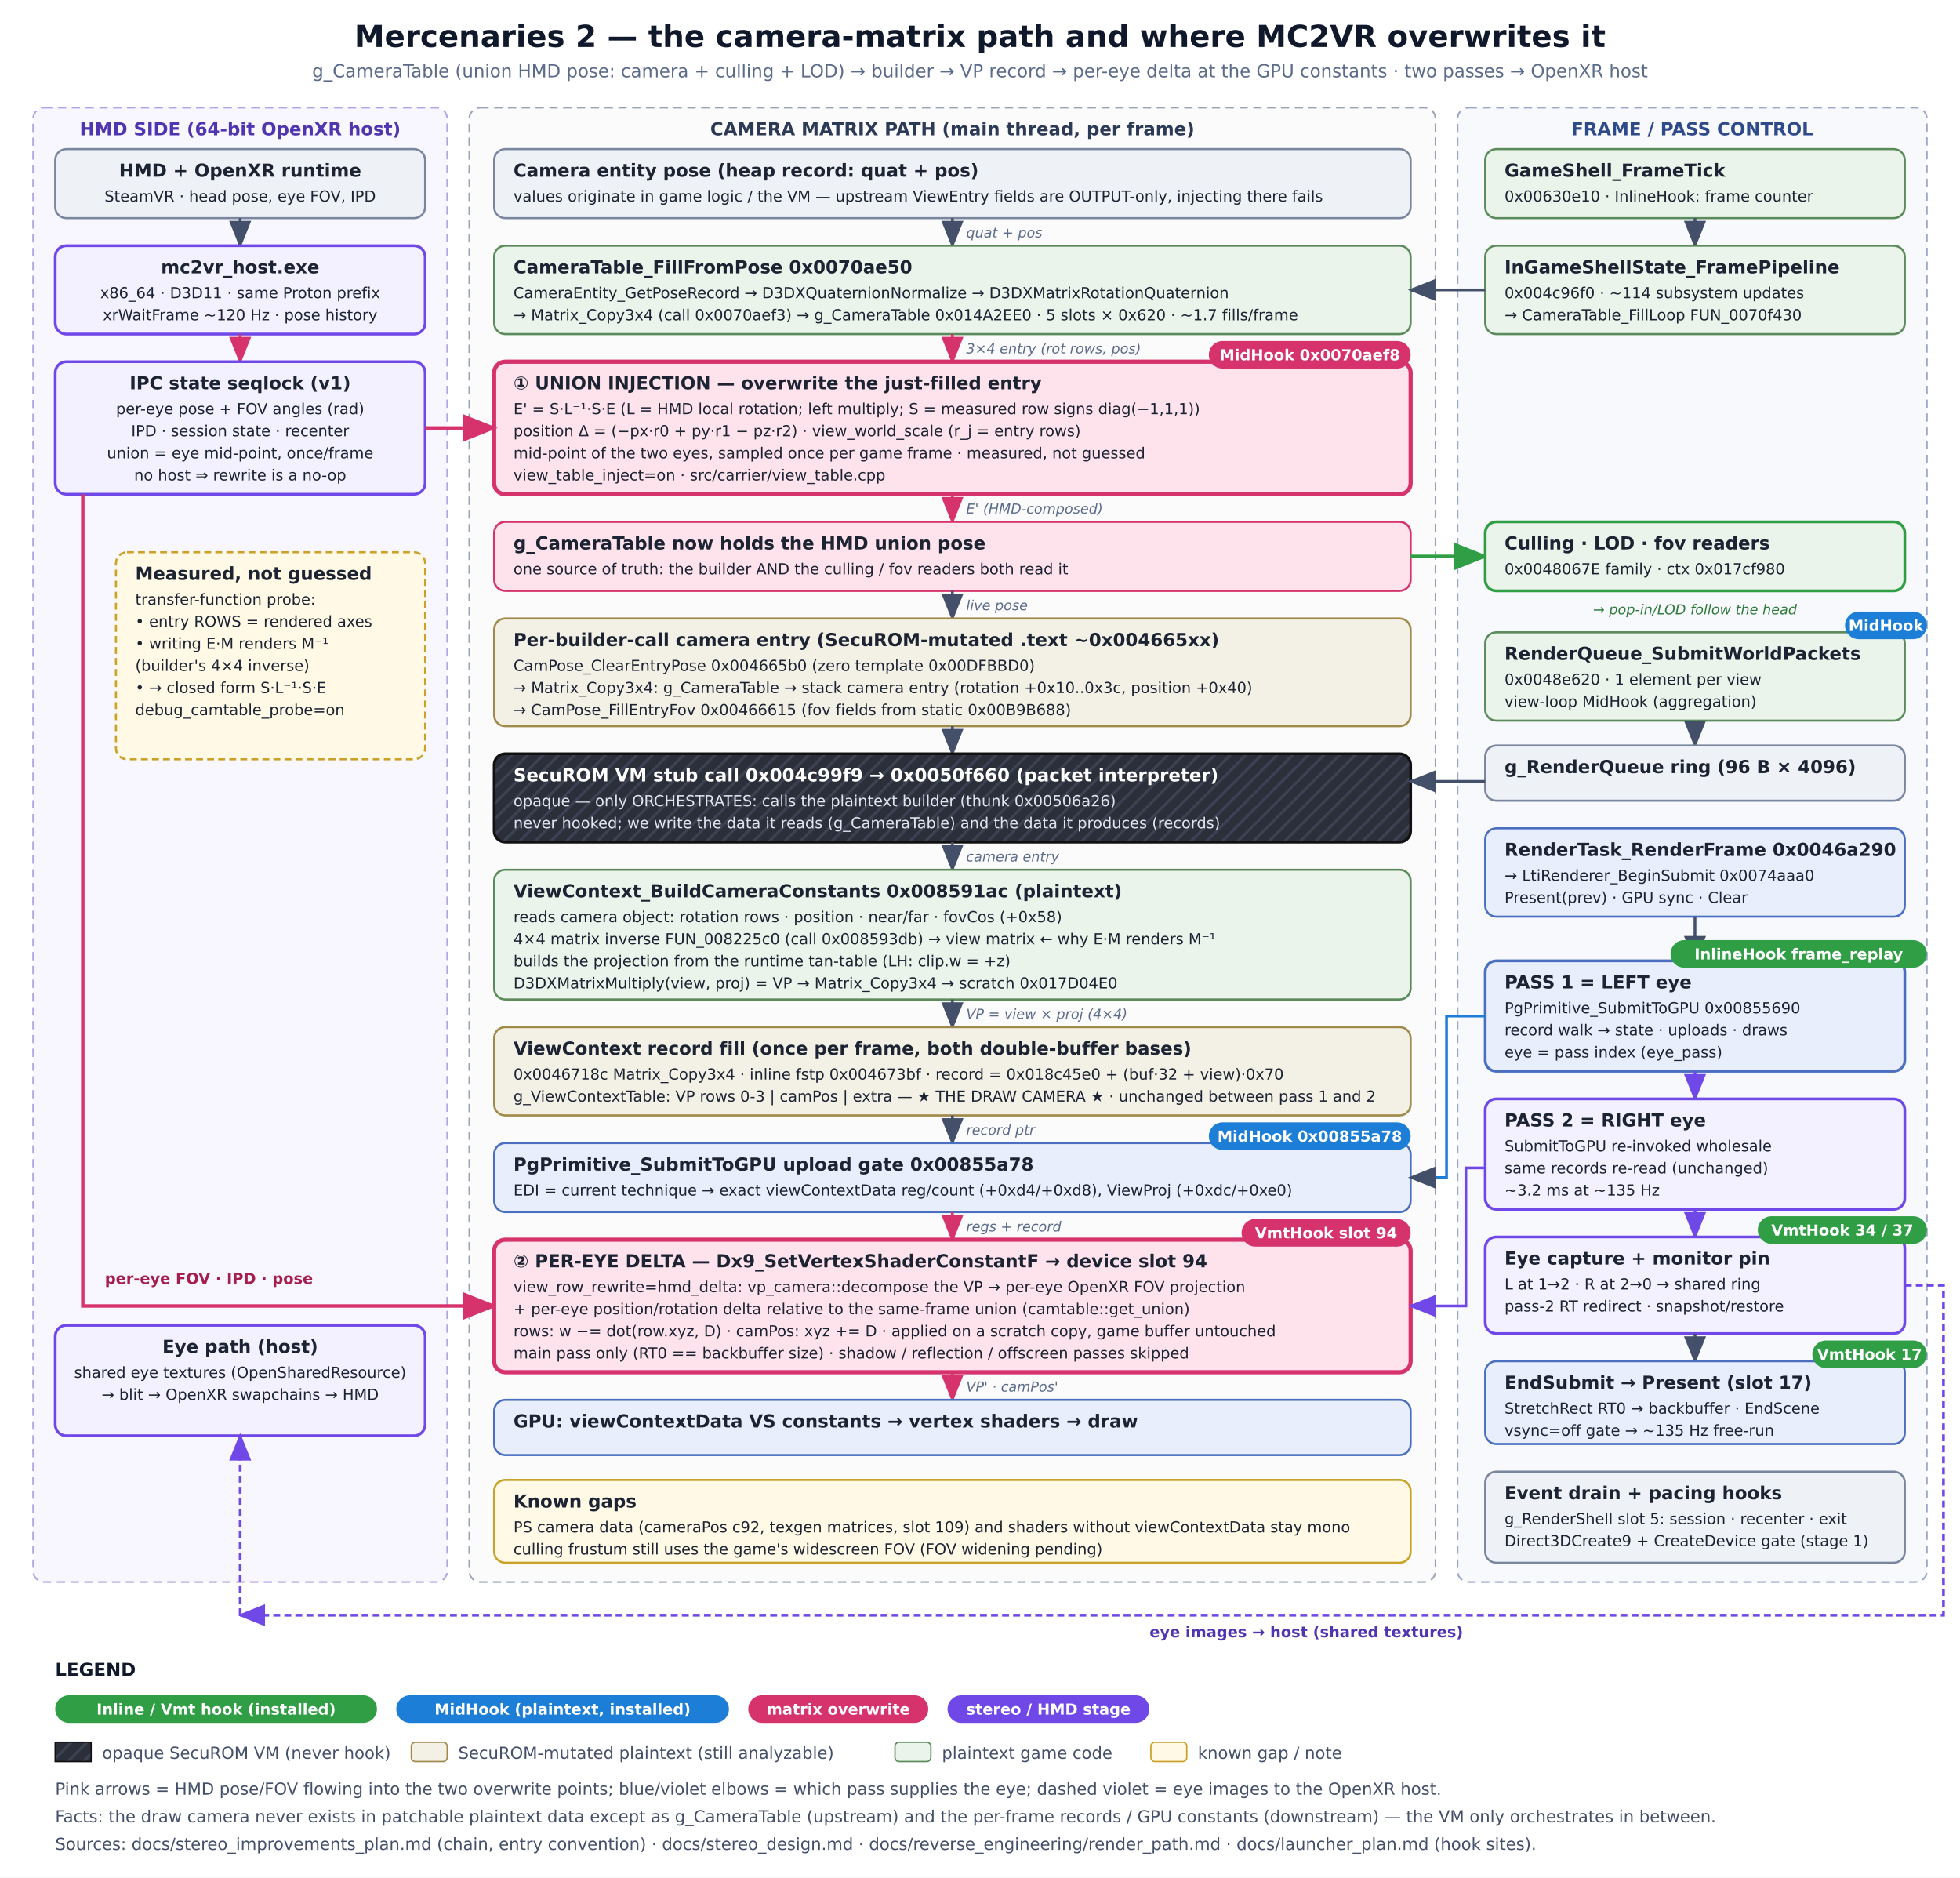
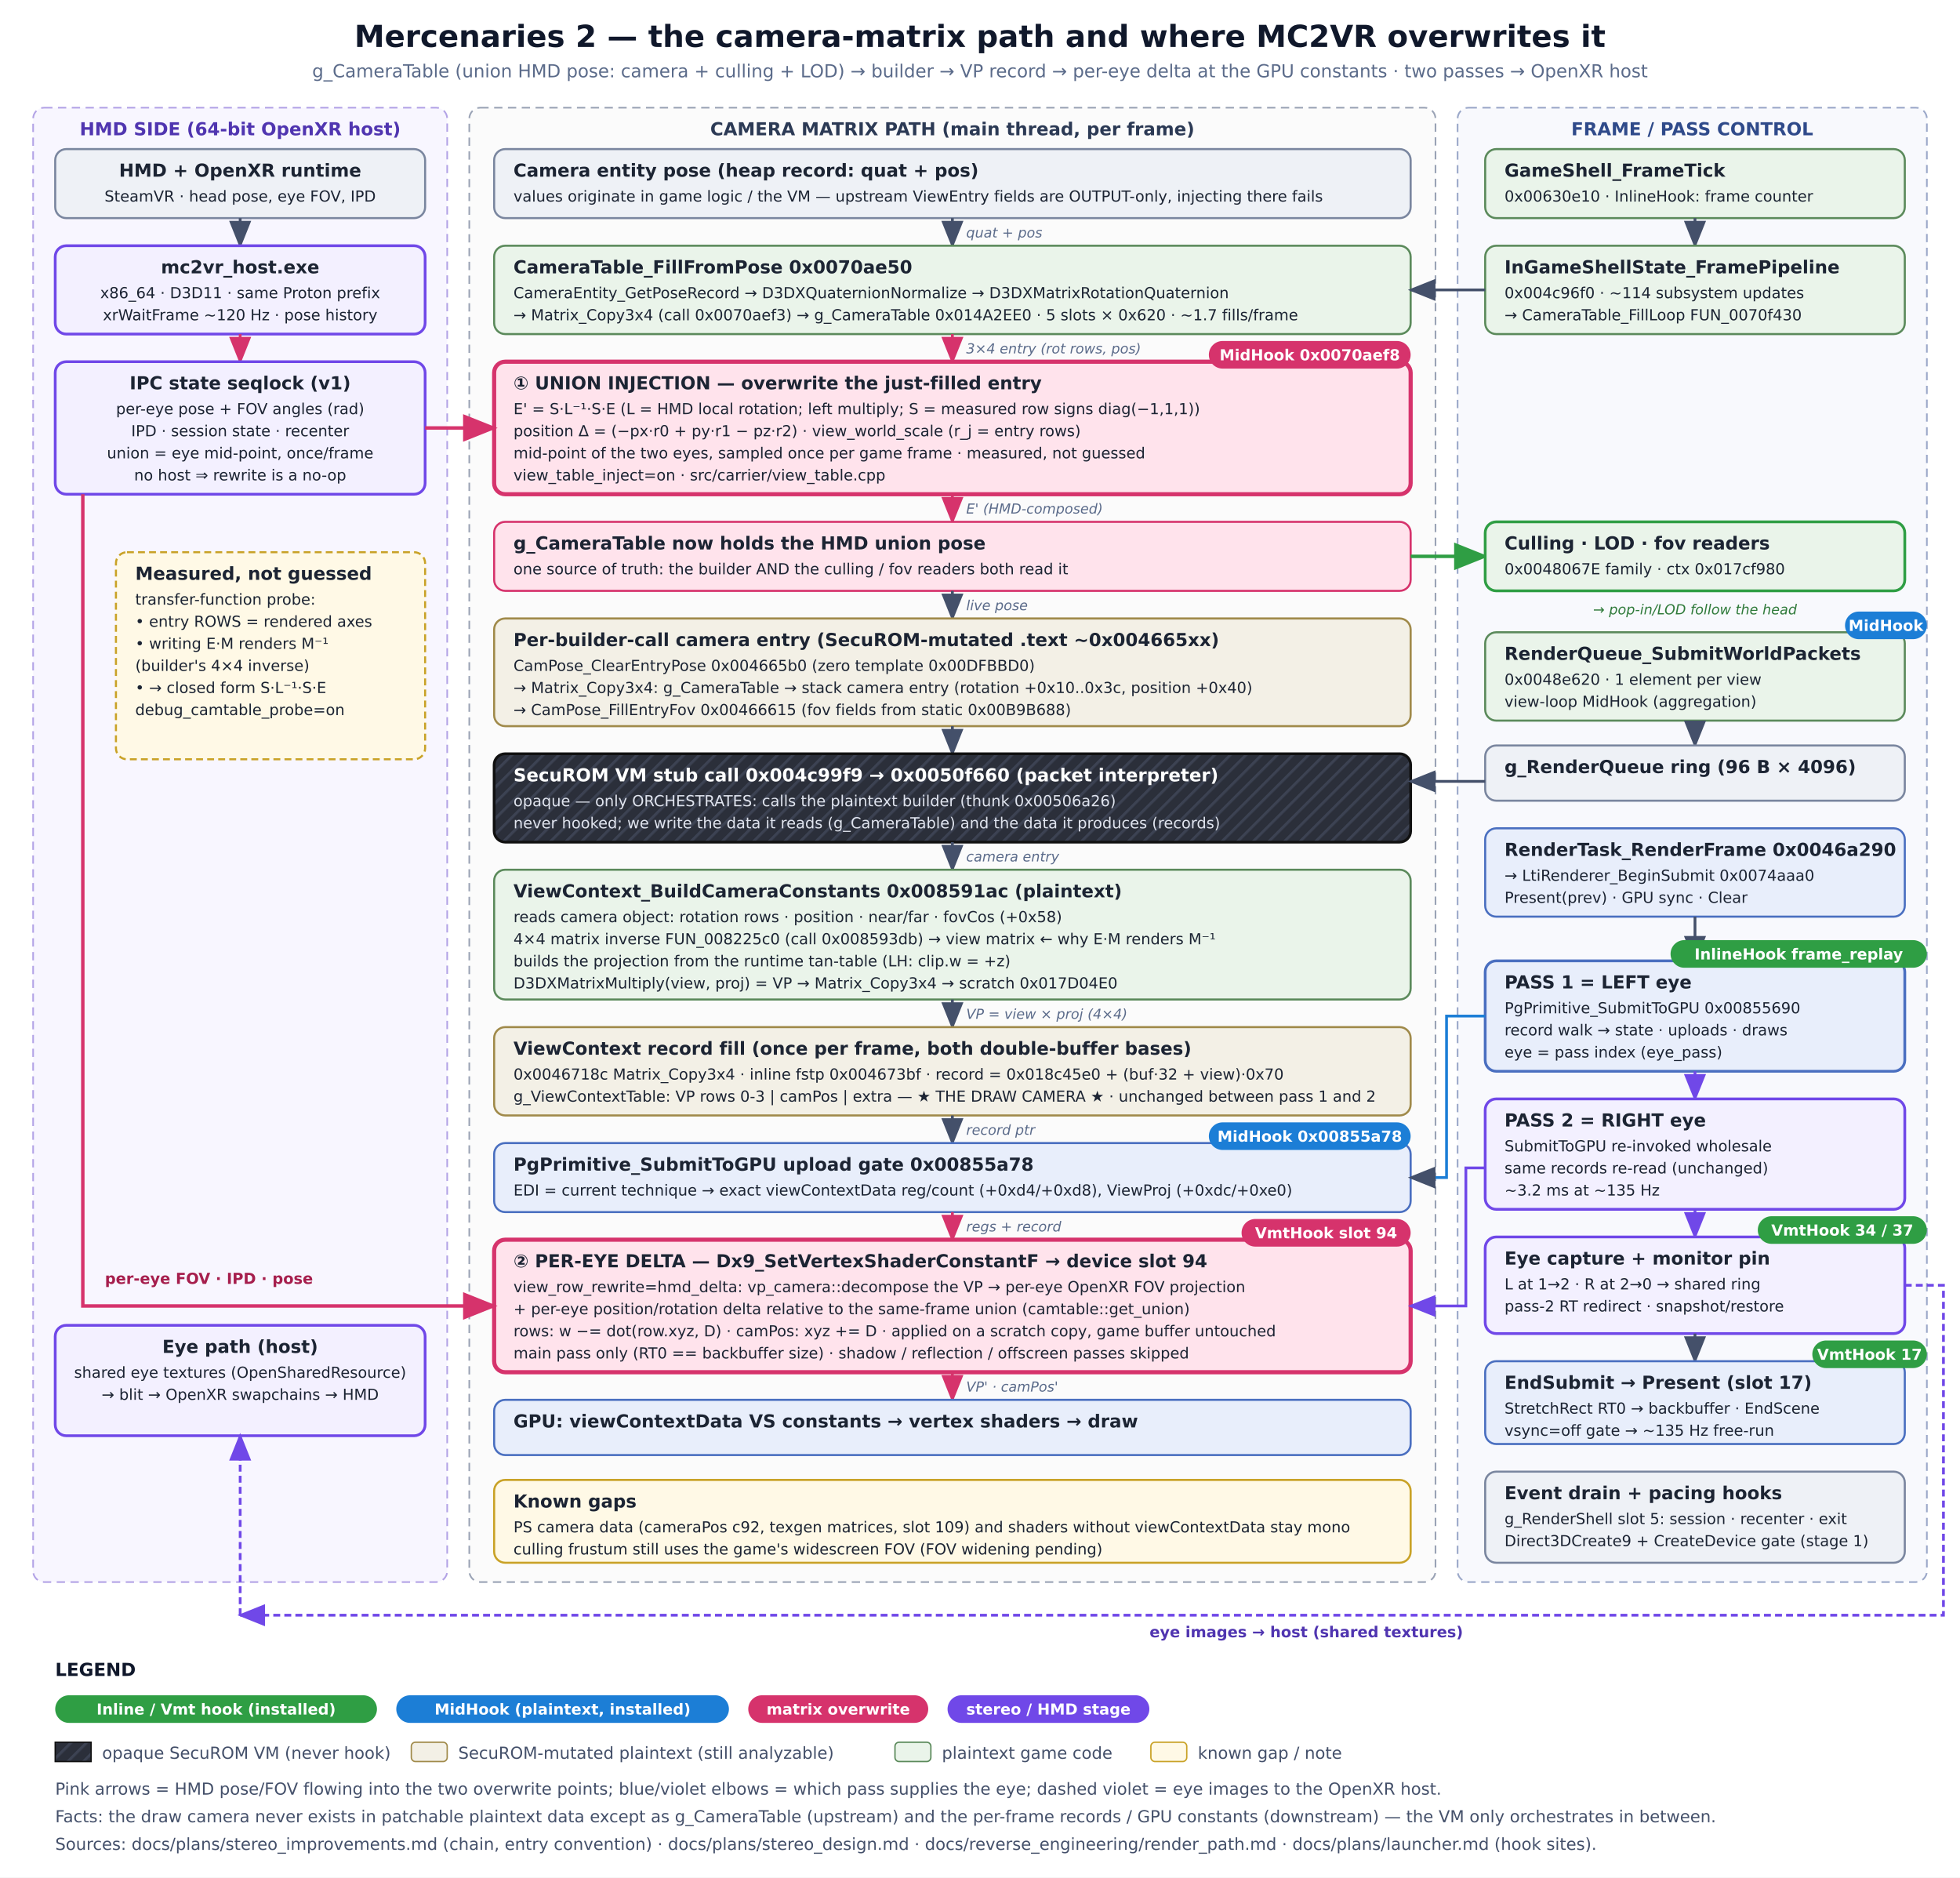
<svg xmlns="http://www.w3.org/2000/svg" width="1420" height="1360" viewBox="0 0 1420 1360" font-family="DejaVu Sans, Verdana, sans-serif">
  <defs>
    <marker id="a" markerWidth="10" markerHeight="8" refX="9" refY="4" orient="auto">
      <path d="M0,0 L10,4 L0,8 z" fill="#44506a" />
    </marker>
    <marker id="r" markerWidth="10" markerHeight="8" refX="9" refY="4" orient="auto">
      <path d="M0,0 L10,4 L0,8 z" fill="#d6336c" />
    </marker>
    <marker id="g" markerWidth="10" markerHeight="8" refX="9" refY="4" orient="auto">
      <path d="M0,0 L10,4 L0,8 z" fill="#2f9e44" />
    </marker>
    <marker id="v" markerWidth="10" markerHeight="8" refX="9" refY="4" orient="auto">
      <path d="M0,0 L10,4 L0,8 z" fill="#7048e8" />
    </marker>
    <pattern id="hatch" width="8" height="8" patternUnits="userSpaceOnUse" patternTransform="rotate(45)">
      <rect width="8" height="8" fill="#2b2f3a" />
      <line x1="0" y1="0" x2="0" y2="8" stroke="#3c4252" stroke-width="4" />
    </pattern>
  </defs>
  <rect width="1420" height="1360" fill="#ffffff" />
  <text x="710" y="34" text-anchor="middle" font-size="22" font-weight="bold" fill="#10182b">Mercenaries 2 — the camera-matrix path and where MC2VR overwrites it</text>
  <text x="710" y="56" text-anchor="middle" font-size="13" font-weight="normal" fill="#5b6b8a">g_CameraTable (union HMD pose: camera + culling + LOD) → builder → VP record → per-eye delta at the GPU constants · two passes → OpenXR host</text>
  <rect x="24" y="78" width="300" height="1068" rx="8" fill="#f8f6ff" stroke="#b3a3e6" stroke-width="1.2" stroke-dasharray="6 4" />
  <text x="174.0" y="98" text-anchor="middle" font-size="13" font-weight="bold" fill="#5035b0">HMD SIDE  (64-bit OpenXR host)</text>
  <rect x="340" y="78" width="700" height="1068" rx="8" fill="#fbfbfb" stroke="#9aa3b5" stroke-width="1.2" stroke-dasharray="6 4" />
  <text x="690.0" y="98" text-anchor="middle" font-size="13" font-weight="bold" fill="#2c3a55">CAMERA MATRIX PATH  (main thread, per frame)</text>
  <rect x="1056" y="78" width="340" height="1068" rx="8" fill="#f8f9fd" stroke="#9ba8c9" stroke-width="1.2" stroke-dasharray="6 4" />
  <text x="1226.0" y="98" text-anchor="middle" font-size="13" font-weight="bold" fill="#2f4a8a">FRAME / PASS CONTROL</text>
  <rect x="358" y="108" width="664" height="50" rx="8" fill="#eef1f6" stroke="#7a869f" stroke-width="1.5" />
  <text x="372" y="128" text-anchor="start" font-size="13" font-weight="bold" fill="#1c2433">Camera entity pose  (heap record: quat + pos)</text>
  <text x="372" y="146" text-anchor="start" font-size="11" font-weight="normal" fill="#1c2433">values originate in game logic / the VM — upstream ViewEntry fields are OUTPUT-only, injecting there fails</text>
  <polyline points="690.0,158 690.0,178" fill="none" stroke="#44506a" stroke-width="2" marker-end="url(#a)" />
  <text x="700.0" y="172" text-anchor="start" font-size="10" font-weight="normal" fill="#5b6b8a" font-style="italic">quat + pos</text>
  <rect x="358" y="178" width="664" height="64" rx="8" fill="#eaf4ea" stroke="#5b8a5b" stroke-width="1.5" />
  <text x="372" y="198" text-anchor="start" font-size="13" font-weight="bold" fill="#1c2433">CameraTable_FillFromPose   0x0070ae50</text>
  <text x="372" y="216" text-anchor="start" font-size="11" font-weight="normal" fill="#1c2433">CameraEntity_GetPoseRecord → D3DXQuaternionNormalize → D3DXMatrixRotationQuaternion</text>
  <text x="372" y="232" text-anchor="start" font-size="11" font-weight="normal" fill="#1c2433">→ Matrix_Copy3x4 (call 0x0070aef3) → g_CameraTable 0x014A2EE0 · 5 slots × 0x620 · ~1.7 fills/frame</text>
  <polyline points="690.0,242 690.0,262" fill="none" stroke="#d6336c" stroke-width="2" marker-end="url(#r)" />
  <text x="700.0" y="256" text-anchor="start" font-size="10" font-weight="normal" fill="#5b6b8a" font-style="italic">3×4 entry (rot rows, pos)</text>
  <rect x="358" y="262" width="664" height="96" rx="8" fill="#ffe3ec" stroke="#d6336c" stroke-width="3" />
  <text x="372" y="282" text-anchor="start" font-size="13" font-weight="bold" fill="#1c2433">① UNION INJECTION — overwrite the just-filled entry</text>
  <text x="372" y="300" text-anchor="start" font-size="11" font-weight="normal" fill="#1c2433">E' = S·L⁻¹·S·E   (L = HMD local rotation; left multiply; S = measured row signs diag(−1,1,1))</text>
  <text x="372" y="316" text-anchor="start" font-size="11" font-weight="normal" fill="#1c2433">position Δ = (−px·r0 + py·r1 − pz·r2) · view_world_scale   (r_j = entry rows)</text>
  <text x="372" y="332" text-anchor="start" font-size="11" font-weight="normal" fill="#1c2433">mid-point of the two eyes, sampled once per game frame · measured, not guessed</text>
  <text x="372" y="348" text-anchor="start" font-size="11" font-weight="normal" fill="#1c2433">view_table_inject=on · src/carrier/view_table.cpp</text>
  <rect x="875.8" y="247" width="146.2" height="20" rx="10" fill="#d6336c" />
  <text x="948.9" y="261" text-anchor="middle" font-size="11" font-weight="bold" fill="#fff">MidHook 0x0070aef8</text>
  <polyline points="690.0,358 690.0,378" fill="none" stroke="#d6336c" stroke-width="2" marker-end="url(#r)" />
  <text x="700.0" y="372" text-anchor="start" font-size="10" font-weight="normal" fill="#5b6b8a" font-style="italic">E' (HMD-composed)</text>
  <rect x="358" y="378" width="664" height="50" rx="8" fill="#ffe3ec" stroke="#d6336c" stroke-width="1.5" />
  <text x="372" y="398" text-anchor="start" font-size="13" font-weight="bold" fill="#1c2433">g_CameraTable now holds the HMD union pose</text>
  <text x="372" y="416" text-anchor="start" font-size="11" font-weight="normal" fill="#1c2433">one source of truth: the builder AND the culling / fov readers both read it</text>
  <polyline points="1022,403 1076,403" fill="none" stroke="#2f9e44" stroke-width="2.5" marker-end="url(#g)" />
  <polyline points="690.0,428 690.0,448" fill="none" stroke="#44506a" stroke-width="2" marker-end="url(#a)" />
  <text x="700.0" y="442" text-anchor="start" font-size="10" font-weight="normal" fill="#5b6b8a" font-style="italic">live pose</text>
  <rect x="358" y="448" width="664" height="78" rx="8" fill="#f3f0e6" stroke="#a08a4a" stroke-width="1.5" />
  <text x="372" y="468" text-anchor="start" font-size="13" font-weight="bold" fill="#1c2433">Per-builder-call camera entry   (SecuROM-mutated .text ~0x004665xx)</text>
  <text x="372" y="486" text-anchor="start" font-size="11" font-weight="normal" fill="#1c2433">CamPose_ClearEntryPose 0x004665b0 (zero template 0x00DFBBD0)</text>
  <text x="372" y="502" text-anchor="start" font-size="11" font-weight="normal" fill="#1c2433">→ Matrix_Copy3x4: g_CameraTable → stack camera entry (rotation +0x10..0x3c, position +0x40)</text>
  <text x="372" y="518" text-anchor="start" font-size="11" font-weight="normal" fill="#1c2433">→ CamPose_FillEntryFov 0x00466615 (fov fields from static 0x00B9B688)</text>
  <polyline points="690.0,526 690.0,546" fill="none" stroke="#44506a" stroke-width="2" marker-end="url(#a)" />
  <rect x="358" y="546" width="664" height="64" rx="8" fill="url(#hatch)" stroke="#111" stroke-width="2" />
  <text x="372" y="566" text-anchor="start" font-size="13" font-weight="bold" fill="#fff">SecuROM VM stub  call 0x004c99f9 → 0x0050f660  (packet interpreter)</text>
  <text x="372" y="584" text-anchor="start" font-size="11" font-weight="normal" fill="#e0e4ee">opaque — only ORCHESTRATES: calls the plaintext builder (thunk 0x00506a26)</text>
  <text x="372" y="600" text-anchor="start" font-size="11" font-weight="normal" fill="#e0e4ee">never hooked; we write the data it reads (g_CameraTable) and the data it produces (records)</text>
  <polyline points="690.0,610 690.0,630" fill="none" stroke="#44506a" stroke-width="2" marker-end="url(#a)" />
  <text x="700.0" y="624" text-anchor="start" font-size="10" font-weight="normal" fill="#5b6b8a" font-style="italic">camera entry</text>
  <rect x="358" y="630" width="664" height="94" rx="8" fill="#eaf4ea" stroke="#5b8a5b" stroke-width="1.5" />
  <text x="372" y="650" text-anchor="start" font-size="13" font-weight="bold" fill="#1c2433">ViewContext_BuildCameraConstants   0x008591ac   (plaintext)</text>
  <text x="372" y="668" text-anchor="start" font-size="11" font-weight="normal" fill="#1c2433">reads camera object: rotation rows · position · near/far · fovCos (+0x58)</text>
  <text x="372" y="684" text-anchor="start" font-size="11" font-weight="normal" fill="#1c2433">4×4 matrix inverse FUN_008225c0 (call 0x008593db) → view matrix  ← why E·M renders M⁻¹</text>
  <text x="372" y="700" text-anchor="start" font-size="11" font-weight="normal" fill="#1c2433">builds the projection from the runtime tan-table (LH: clip.w = +z)</text>
  <text x="372" y="716" text-anchor="start" font-size="11" font-weight="normal" fill="#1c2433">D3DXMatrixMultiply(view, proj) = VP → Matrix_Copy3x4 → scratch 0x017D04E0</text>
  <polyline points="690.0,724 690.0,744" fill="none" stroke="#44506a" stroke-width="2" marker-end="url(#a)" />
  <text x="700.0" y="738" text-anchor="start" font-size="10" font-weight="normal" fill="#5b6b8a" font-style="italic">VP = view × proj (4×4)</text>
  <rect x="358" y="744" width="664" height="64" rx="8" fill="#f3f0e6" stroke="#a08a4a" stroke-width="1.5" />
  <text x="372" y="764" text-anchor="start" font-size="13" font-weight="bold" fill="#1c2433">ViewContext record fill   (once per frame, both double-buffer bases)</text>
  <text x="372" y="782" text-anchor="start" font-size="11" font-weight="normal" fill="#1c2433">0x0046718c Matrix_Copy3x4 · inline fstp 0x004673bf · record = 0x018c45e0 + (buf·32 + view)·0x70</text>
  <text x="372" y="798" text-anchor="start" font-size="11" font-weight="normal" fill="#1c2433">g_ViewContextTable: VP rows 0-3 | camPos | extra — ★ THE DRAW CAMERA ★ · unchanged between pass 1 and 2</text>
  <polyline points="690.0,808 690.0,828" fill="none" stroke="#44506a" stroke-width="2" marker-end="url(#a)" />
  <text x="700.0" y="822" text-anchor="start" font-size="10" font-weight="normal" fill="#5b6b8a" font-style="italic">record ptr</text>
  <rect x="358" y="828" width="664" height="50" rx="8" fill="#e8eefb" stroke="#4a6fc0" stroke-width="1.5" />
  <text x="372" y="848" text-anchor="start" font-size="13" font-weight="bold" fill="#1c2433">PgPrimitive_SubmitToGPU upload gate   0x00855a78</text>
  <text x="372" y="866" text-anchor="start" font-size="11" font-weight="normal" fill="#1c2433">EDI = current technique → exact viewContextData reg/count (+0xd4/+0xd8), ViewProj (+0xdc/+0xe0)</text>
  <rect x="875.8" y="813" width="146.2" height="20" rx="10" fill="#1c7ed6" />
  <text x="948.9" y="827" text-anchor="middle" font-size="11" font-weight="bold" fill="#fff">MidHook 0x00855a78</text>
  <polyline points="690.0,878 690.0,898" fill="none" stroke="#d6336c" stroke-width="2" marker-end="url(#r)" />
  <text x="700.0" y="892" text-anchor="start" font-size="10" font-weight="normal" fill="#5b6b8a" font-style="italic">regs + record</text>
  <rect x="358" y="898" width="664" height="96" rx="8" fill="#ffe3ec" stroke="#d6336c" stroke-width="3" />
  <text x="372" y="918" text-anchor="start" font-size="13" font-weight="bold" fill="#1c2433">② PER-EYE DELTA — Dx9_SetVertexShaderConstantF → device slot 94</text>
  <text x="372" y="936" text-anchor="start" font-size="11" font-weight="normal" fill="#1c2433">view_row_rewrite=hmd_delta: vp_camera::decompose the VP → per-eye OpenXR FOV projection</text>
  <text x="372" y="952" text-anchor="start" font-size="11" font-weight="normal" fill="#1c2433">+ per-eye position/rotation delta relative to the same-frame union (camtable::get_union)</text>
  <text x="372" y="968" text-anchor="start" font-size="11" font-weight="normal" fill="#1c2433">rows: w −= dot(row.xyz, D) · camPos: xyz += D · applied on a scratch copy, game buffer untouched</text>
  <text x="372" y="984" text-anchor="start" font-size="11" font-weight="normal" fill="#1c2433">main pass only (RT0 == backbuffer size) · shadow / reflection / offscreen passes skipped</text>
  <rect x="899.5" y="883" width="122.5" height="20" rx="10" fill="#d6336c" />
  <text x="960.75" y="897" text-anchor="middle" font-size="11" font-weight="bold" fill="#fff">VmtHook slot 94</text>
  <polyline points="690.0,994 690.0,1014" fill="none" stroke="#d6336c" stroke-width="2" marker-end="url(#r)" />
  <text x="700.0" y="1008" text-anchor="start" font-size="10" font-weight="normal" fill="#5b6b8a" font-style="italic">VP' · camPos'</text>
  <rect x="358" y="1014" width="664" height="40" rx="8" fill="#e8eefb" stroke="#4a6fc0" stroke-width="1.5" />
  <text x="372" y="1034" text-anchor="start" font-size="13" font-weight="bold" fill="#1c2433">GPU: viewContextData VS constants → vertex shaders → draw</text>
  <rect x="358" y="1072" width="664" height="60" rx="8" fill="#fff9e6" stroke="#c9a227" stroke-width="1.5" />
  <text x="372" y="1092" text-anchor="start" font-size="13" font-weight="bold" fill="#1c2433">Known gaps</text>
  <text x="372" y="1110" text-anchor="start" font-size="11" font-weight="normal" fill="#1c2433">PS camera data (cameraPos c92, texgen matrices, slot 109) and shaders without viewContextData stay mono</text>
  <text x="372" y="1126" text-anchor="start" font-size="11" font-weight="normal" fill="#1c2433">culling frustum still uses the game's widescreen FOV (FOV widening pending)</text>
  <rect x="40" y="108" width="268" height="50" rx="8" fill="#eef1f6" stroke="#7a869f" stroke-width="1.5" />
  <text x="174.0" y="128" text-anchor="middle" font-size="13" font-weight="bold" fill="#1c2433">HMD + OpenXR runtime</text>
  <text x="174.0" y="146" text-anchor="middle" font-size="11" font-weight="normal" fill="#1c2433">SteamVR · head pose, eye FOV, IPD</text>
  <polyline points="174.0,158 174.0,178" fill="none" stroke="#44506a" stroke-width="2" marker-end="url(#a)" />
  <rect x="40" y="178" width="268" height="64" rx="8" fill="#f3f0ff" stroke="#7048e8" stroke-width="2" />
  <text x="174.0" y="198" text-anchor="middle" font-size="13" font-weight="bold" fill="#1c2433">mc2vr_host.exe</text>
  <text x="174.0" y="216" text-anchor="middle" font-size="11" font-weight="normal" fill="#1c2433">x86_64 · D3D11 · same Proton prefix</text>
  <text x="174.0" y="232" text-anchor="middle" font-size="11" font-weight="normal" fill="#1c2433">xrWaitFrame ~120 Hz · pose history</text>
  <polyline points="174.0,242 174.0,262" fill="none" stroke="#d6336c" stroke-width="2" marker-end="url(#r)" />
  <rect x="40" y="262" width="268" height="96" rx="8" fill="#f3f0ff" stroke="#7048e8" stroke-width="2" />
  <text x="174.0" y="282" text-anchor="middle" font-size="13" font-weight="bold" fill="#1c2433">IPC state seqlock (v1)</text>
  <text x="174.0" y="300" text-anchor="middle" font-size="11" font-weight="normal" fill="#1c2433">per-eye pose + FOV angles (rad)</text>
  <text x="174.0" y="316" text-anchor="middle" font-size="11" font-weight="normal" fill="#1c2433">IPD · session state · recenter</text>
  <text x="174.0" y="332" text-anchor="middle" font-size="11" font-weight="normal" fill="#1c2433">union = eye mid-point, once/frame</text>
  <text x="174.0" y="348" text-anchor="middle" font-size="11" font-weight="normal" fill="#1c2433">no host ⇒ rewrite is a no-op</text>
  <polyline points="308,310 358,310" fill="none" stroke="#d6336c" stroke-width="2.5" marker-end="url(#r)" />
  <polyline points="60,358 60,946 358,946" fill="none" stroke="#d6336c" stroke-width="2.5" marker-end="url(#r)" />
  <text x="76" y="930" text-anchor="start" font-size="11" font-weight="bold" fill="#a61e4d">per-eye FOV · IPD · pose</text>
  <rect x="84" y="400" width="224" height="150" rx="8" fill="#fff9e6" stroke="#c9a227" stroke-width="1.5" stroke-dasharray="5 3" />
  <text x="98" y="420" text-anchor="start" font-size="13" font-weight="bold" fill="#1c2433">Measured, not guessed</text>
  <text x="98" y="438" text-anchor="start" font-size="11" font-weight="normal" fill="#1c2433">transfer-function probe:</text>
  <text x="98" y="454" text-anchor="start" font-size="11" font-weight="normal" fill="#1c2433">• entry ROWS = rendered axes</text>
  <text x="98" y="470" text-anchor="start" font-size="11" font-weight="normal" fill="#1c2433">• writing E·M renders M⁻¹</text>
  <text x="98" y="486" text-anchor="start" font-size="11" font-weight="normal" fill="#1c2433">  (builder's 4×4 inverse)</text>
  <text x="98" y="502" text-anchor="start" font-size="11" font-weight="normal" fill="#1c2433">• → closed form S·L⁻¹·S·E</text>
  <text x="98" y="518" text-anchor="start" font-size="11" font-weight="normal" fill="#1c2433">debug_camtable_probe=on</text>
  <rect x="40" y="960" width="268" height="80" rx="8" fill="#f3f0ff" stroke="#7048e8" stroke-width="2" />
  <text x="174.0" y="980" text-anchor="middle" font-size="13" font-weight="bold" fill="#1c2433">Eye path (host)</text>
  <text x="174.0" y="998" text-anchor="middle" font-size="11" font-weight="normal" fill="#1c2433">shared eye textures (OpenSharedResource)</text>
  <text x="174.0" y="1014" text-anchor="middle" font-size="11" font-weight="normal" fill="#1c2433">→ blit → OpenXR swapchains → HMD</text>
  <polyline points="174.0,1170 174.0,1040" fill="none" stroke="#7048e8" stroke-width="2" stroke-dasharray="5 3" marker-end="url(#v)" />
  <rect x="1076" y="108" width="304" height="50" rx="8" fill="#eaf4ea" stroke="#5b8a5b" stroke-width="1.5" />
  <text x="1090" y="128" text-anchor="start" font-size="13" font-weight="bold" fill="#1c2433">GameShell_FrameTick</text>
  <text x="1090" y="146" text-anchor="start" font-size="11" font-weight="normal" fill="#1c2433">0x00630e10 · InlineHook: frame counter</text>
  <polyline points="1228.0,158 1228.0,178" fill="none" stroke="#44506a" stroke-width="2" marker-end="url(#a)" />
  <rect x="1076" y="178" width="304" height="64" rx="8" fill="#eaf4ea" stroke="#5b8a5b" stroke-width="1.5" />
  <text x="1090" y="198" text-anchor="start" font-size="13" font-weight="bold" fill="#1c2433">InGameShellState_FramePipeline</text>
  <text x="1090" y="216" text-anchor="start" font-size="11" font-weight="normal" fill="#1c2433">0x004c96f0 · ~114 subsystem updates</text>
  <text x="1090" y="232" text-anchor="start" font-size="11" font-weight="normal" fill="#1c2433">→ CameraTable_FillLoop FUN_0070f430</text>
  <polyline points="1076,210 1022,210" fill="none" stroke="#44506a" stroke-width="2" marker-end="url(#a)" />
  <rect x="1076" y="378" width="304" height="50" rx="8" fill="#eaf4ea" stroke="#2f9e44" stroke-width="2" />
  <text x="1090" y="398" text-anchor="start" font-size="13" font-weight="bold" fill="#1c2433">Culling · LOD · fov readers</text>
  <text x="1090" y="416" text-anchor="start" font-size="11" font-weight="normal" fill="#1c2433">0x0048067E family · ctx 0x017cf980</text>
  <text x="1228.0" y="445" text-anchor="middle" font-size="10" font-weight="normal" fill="#2f7a3a" font-style="italic">→ pop-in/LOD follow the head</text>
  <rect x="1076" y="458" width="304" height="64" rx="8" fill="#eaf4ea" stroke="#5b8a5b" stroke-width="1.5" />
  <text x="1090" y="478" text-anchor="start" font-size="13" font-weight="bold" fill="#1c2433">RenderQueue_SubmitWorldPackets</text>
  <text x="1090" y="496" text-anchor="start" font-size="11" font-weight="normal" fill="#1c2433">0x0048e620 · 1 element per view</text>
  <text x="1090" y="512" text-anchor="start" font-size="11" font-weight="normal" fill="#1c2433">view-loop MidHook (aggregation)</text>
  <rect x="1336.7" y="443" width="59.3" height="20" rx="10" fill="#1c7ed6" />
  <text x="1366.35" y="457" text-anchor="middle" font-size="11" font-weight="bold" fill="#fff">MidHook</text>
  <polyline points="1228.0,522 1228.0,540" fill="none" stroke="#44506a" stroke-width="2" marker-end="url(#a)" />
  <rect x="1076" y="540" width="304" height="40" rx="8" fill="#eef1f6" stroke="#7a869f" stroke-width="1.5" />
  <text x="1090" y="560" text-anchor="start" font-size="13" font-weight="bold" fill="#1c2433">g_RenderQueue ring (96 B × 4096)</text>
  <polyline points="1076,566 1022,566" fill="none" stroke="#44506a" stroke-width="2" marker-end="url(#a)" />
  <rect x="1076" y="600" width="304" height="64" rx="8" fill="#e8eefb" stroke="#4a6fc0" stroke-width="1.5" />
  <text x="1090" y="620" text-anchor="start" font-size="13" font-weight="bold" fill="#1c2433">RenderTask_RenderFrame 0x0046a290</text>
  <text x="1090" y="638" text-anchor="start" font-size="11" font-weight="normal" fill="#1c2433">→ LtiRenderer_BeginSubmit 0x0074aaa0</text>
  <text x="1090" y="654" text-anchor="start" font-size="11" font-weight="normal" fill="#1c2433">Present(prev) · GPU sync · Clear</text>
  <polyline points="1228.0,664 1228.0,696" fill="none" stroke="#44506a" stroke-width="2" marker-end="url(#a)" />
  <rect x="1076" y="696" width="304" height="80" rx="8" fill="#e8eefb" stroke="#4a6fc0" stroke-width="2" />
  <text x="1090" y="716" text-anchor="start" font-size="13" font-weight="bold" fill="#1c2433">PASS 1 = LEFT eye</text>
  <text x="1090" y="734" text-anchor="start" font-size="11" font-weight="normal" fill="#1c2433">PgPrimitive_SubmitToGPU 0x00855690</text>
  <text x="1090" y="750" text-anchor="start" font-size="11" font-weight="normal" fill="#1c2433">record walk → state · uploads · draws</text>
  <text x="1090" y="766" text-anchor="start" font-size="11" font-weight="normal" fill="#1c2433">eye = pass index (eye_pass)</text>
  <rect x="1210.3" y="681" width="185.7" height="20" rx="10" fill="#2f9e44" />
  <text x="1303.15" y="695" text-anchor="middle" font-size="11" font-weight="bold" fill="#fff">InlineHook frame_replay</text>
  <polyline points="1076,736 1048,736 1048,853 1022,853" fill="none" stroke="#1c7ed6" stroke-width="2" marker-end="url(#a)" />
  <polyline points="1228.0,776 1228.0,796" fill="none" stroke="#7048e8" stroke-width="2" marker-end="url(#v)" />
  <rect x="1076" y="796" width="304" height="80" rx="8" fill="#f3f0ff" stroke="#7048e8" stroke-width="2" />
  <text x="1090" y="816" text-anchor="start" font-size="13" font-weight="bold" fill="#1c2433">PASS 2 = RIGHT eye</text>
  <text x="1090" y="834" text-anchor="start" font-size="11" font-weight="normal" fill="#1c2433">SubmitToGPU re-invoked wholesale</text>
  <text x="1090" y="850" text-anchor="start" font-size="11" font-weight="normal" fill="#1c2433">same records re-read (unchanged)</text>
  <text x="1090" y="866" text-anchor="start" font-size="11" font-weight="normal" fill="#1c2433">~3.2 ms at ~135 Hz</text>
  <polyline points="1076,846 1062,846 1062,946 1022,946" fill="none" stroke="#7048e8" stroke-width="2" marker-end="url(#v)" />
  <text x="1046" y="1000" text-anchor="start" font-size="10" font-weight="normal" fill="#1c2433" />
  <polyline points="1228.0,876 1228.0,896" fill="none" stroke="#7048e8" stroke-width="2" marker-end="url(#v)" />
  <rect x="1076" y="896" width="304" height="70" rx="8" fill="#f3f0ff" stroke="#7048e8" stroke-width="2" />
  <text x="1090" y="916" text-anchor="start" font-size="13" font-weight="bold" fill="#1c2433">Eye capture + monitor pin</text>
  <text x="1090" y="934" text-anchor="start" font-size="11" font-weight="normal" fill="#1c2433">L at 1→2 · R at 2→0 → shared ring</text>
  <text x="1090" y="950" text-anchor="start" font-size="11" font-weight="normal" fill="#1c2433">pass-2 RT redirect · snapshot/restore</text>
  <rect x="1273.5" y="881" width="122.5" height="20" rx="10" fill="#2f9e44" />
  <text x="1334.75" y="895" text-anchor="middle" font-size="11" font-weight="bold" fill="#fff">VmtHook 34 / 37</text>
  <polyline points="1228.0,966 1228.0,986" fill="none" stroke="#44506a" stroke-width="2" marker-end="url(#a)" />
  <rect x="1076" y="986" width="304" height="60" rx="8" fill="#e8eefb" stroke="#4a6fc0" stroke-width="1.5" />
  <text x="1090" y="1006" text-anchor="start" font-size="13" font-weight="bold" fill="#1c2433">EndSubmit → Present (slot 17)</text>
  <text x="1090" y="1024" text-anchor="start" font-size="11" font-weight="normal" fill="#1c2433">StretchRect RT0 → backbuffer · EndScene</text>
  <text x="1090" y="1040" text-anchor="start" font-size="11" font-weight="normal" fill="#1c2433">vsync=off gate → ~135 Hz free-run</text>
  <rect x="1313.0" y="971" width="83.0" height="20" rx="10" fill="#2f9e44" />
  <text x="1354.5" y="985" text-anchor="middle" font-size="11" font-weight="bold" fill="#fff">VmtHook 17</text>
  <rect x="1076" y="1066" width="304" height="66" rx="8" fill="#eef1f6" stroke="#7a869f" stroke-width="1.5" />
  <text x="1090" y="1086" text-anchor="start" font-size="13" font-weight="bold" fill="#1c2433">Event drain + pacing hooks</text>
  <text x="1090" y="1104" text-anchor="start" font-size="11" font-weight="normal" fill="#1c2433">g_RenderShell slot 5: session · recenter · exit</text>
  <text x="1090" y="1120" text-anchor="start" font-size="11" font-weight="normal" fill="#1c2433">Direct3DCreate9 + CreateDevice gate (stage 1)</text>
  <polyline points="1380,931 1408,931 1408,1170 174.0,1170" fill="none" stroke="#7048e8" stroke-width="2" stroke-dasharray="5 3" marker-end="url(#v)" />
  <text x="1060" y="1186" text-anchor="end" font-size="11" font-weight="bold" fill="#5035b0">eye images → host (shared textures)</text>
  <text x="40" y="1214" text-anchor="start" font-size="13" font-weight="bold" fill="#10182b">LEGEND</text>
  <rect x="40" y="1228" width="233.1" height="20" rx="10" fill="#2f9e44" />
  <text x="156.6" y="1242" text-anchor="middle" font-size="11" font-weight="bold" fill="#fff">Inline / Vmt hook (installed)</text>
  <rect x="287.1" y="1228" width="241.0" height="20" rx="10" fill="#1c7ed6" />
  <text x="407.6" y="1242" text-anchor="middle" font-size="11" font-weight="bold" fill="#fff">MidHook (plaintext, installed)</text>
  <rect x="542.1" y="1228" width="130.4" height="20" rx="10" fill="#d6336c" />
  <text x="607.3" y="1242" text-anchor="middle" font-size="11" font-weight="bold" fill="#fff">matrix overwrite</text>
  <rect x="686.5" y="1228" width="146.2" height="20" rx="10" fill="#7048e8" />
  <text x="759.6" y="1242" text-anchor="middle" font-size="11" font-weight="bold" fill="#fff">stereo / HMD stage</text>
  <rect x="40" y="1262" width="26" height="14" fill="url(#hatch)" stroke="#111" />
  <text x="74" y="1274" text-anchor="start" font-size="12" font-weight="normal" fill="#44506a">opaque SecuROM VM (never hook)</text>
  <rect x="298.0" y="1262" width="26" height="14" rx="3" fill="#f3f0e6" stroke="#a08a4a" />
  <text x="332.0" y="1274" text-anchor="start" font-size="12" font-weight="normal" fill="#44506a">SecuROM-mutated plaintext (still analyzable)</text>
  <rect x="648.4" y="1262" width="26" height="14" rx="3" fill="#eaf4ea" stroke="#5b8a5b" />
  <text x="682.4" y="1274" text-anchor="start" font-size="12" font-weight="normal" fill="#44506a">plaintext game code</text>
  <rect x="833.8" y="1262" width="26" height="14" rx="3" fill="#fff9e6" stroke="#c9a227" />
  <text x="867.8" y="1274" text-anchor="start" font-size="12" font-weight="normal" fill="#44506a">known gap / note</text>
  <text x="40" y="1300" text-anchor="start" font-size="12" font-weight="normal" fill="#44506a">Pink arrows = HMD pose/FOV flowing into the two overwrite points; blue/violet elbows = which pass supplies the eye; dashed violet = eye images to the OpenXR host.</text>
  <text x="40" y="1320" text-anchor="start" font-size="12" font-weight="normal" fill="#44506a">Facts: the draw camera never exists in patchable plaintext data except as g_CameraTable (upstream) and the per-frame records / GPU constants (downstream) — the VM only orchestrates in between.</text>
-   <text x="40" y="1340" text-anchor="start" font-size="12" font-weight="normal" fill="#44506a">Sources: docs/stereo_improvements_plan.md (chain, entry convention) · docs/stereo_design.md · docs/reverse_engineering/render_path.md · docs/launcher_plan.md (hook sites).</text>
+   <text x="40" y="1340" text-anchor="start" font-size="12" font-weight="normal" fill="#44506a">Sources: docs/plans/stereo_improvements.md (chain, entry convention) · docs/plans/stereo_design.md · docs/reverse_engineering/render_path.md · docs/plans/launcher.md (hook sites).</text>
</svg>
